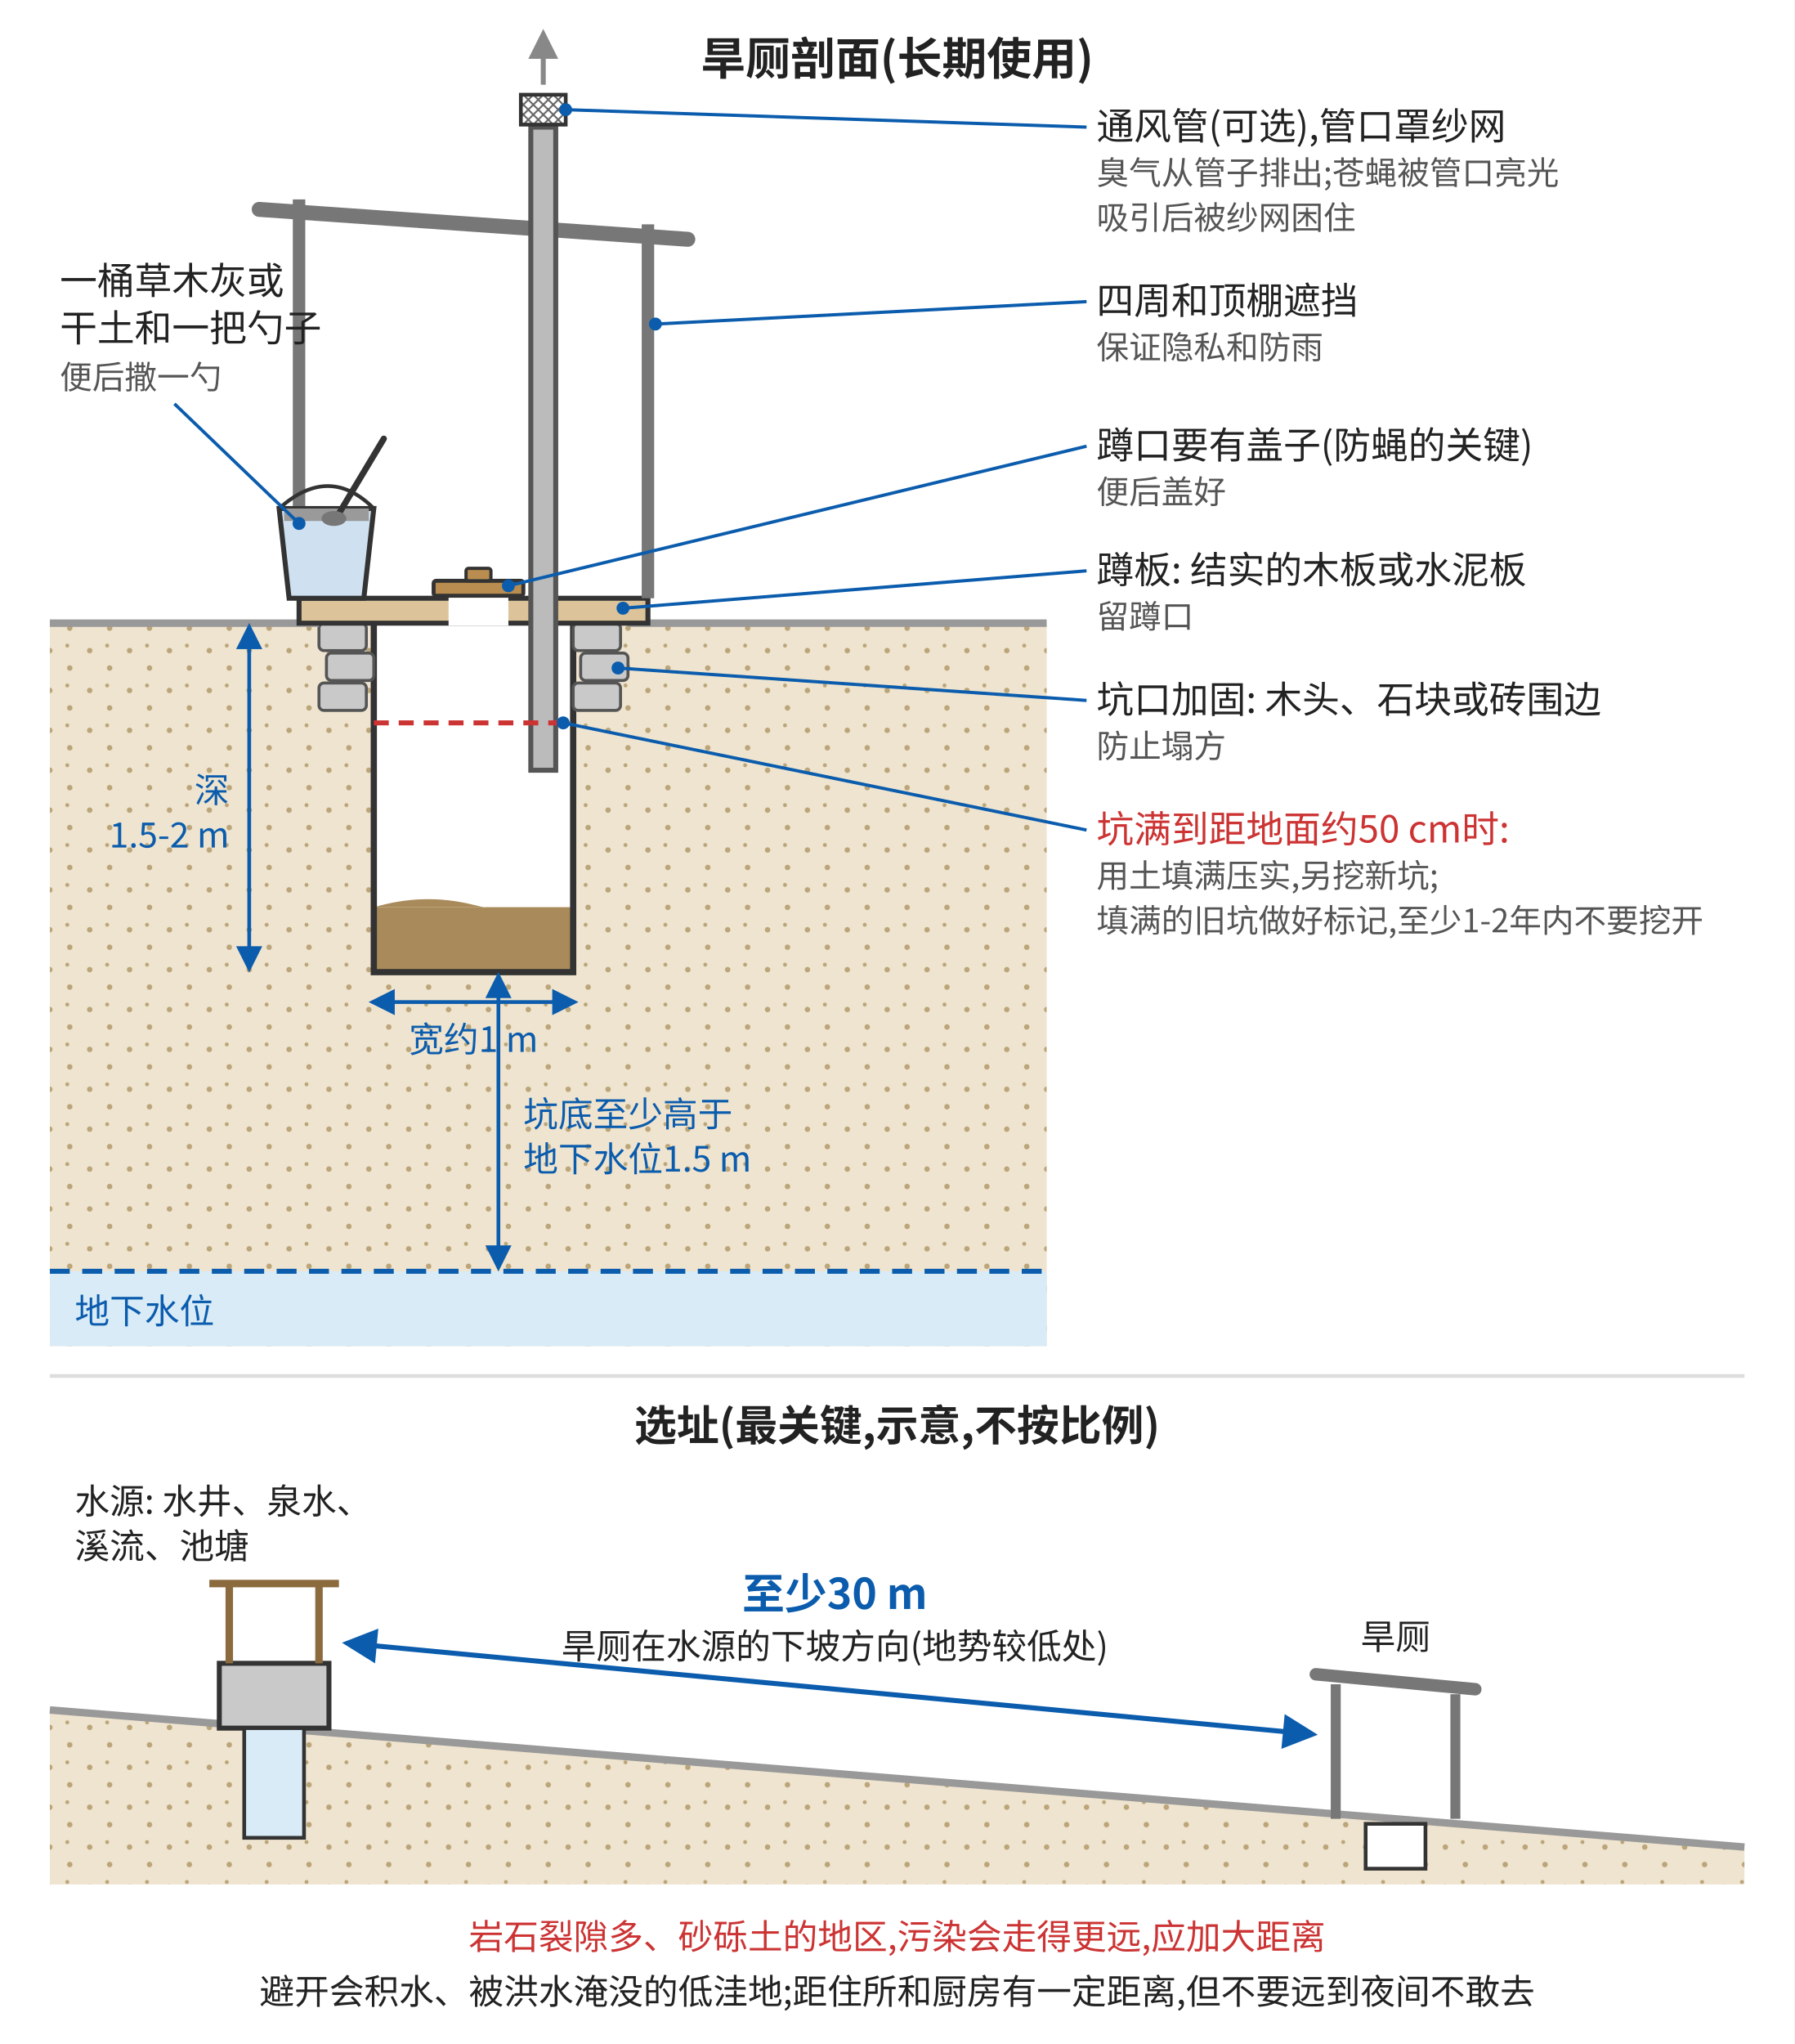
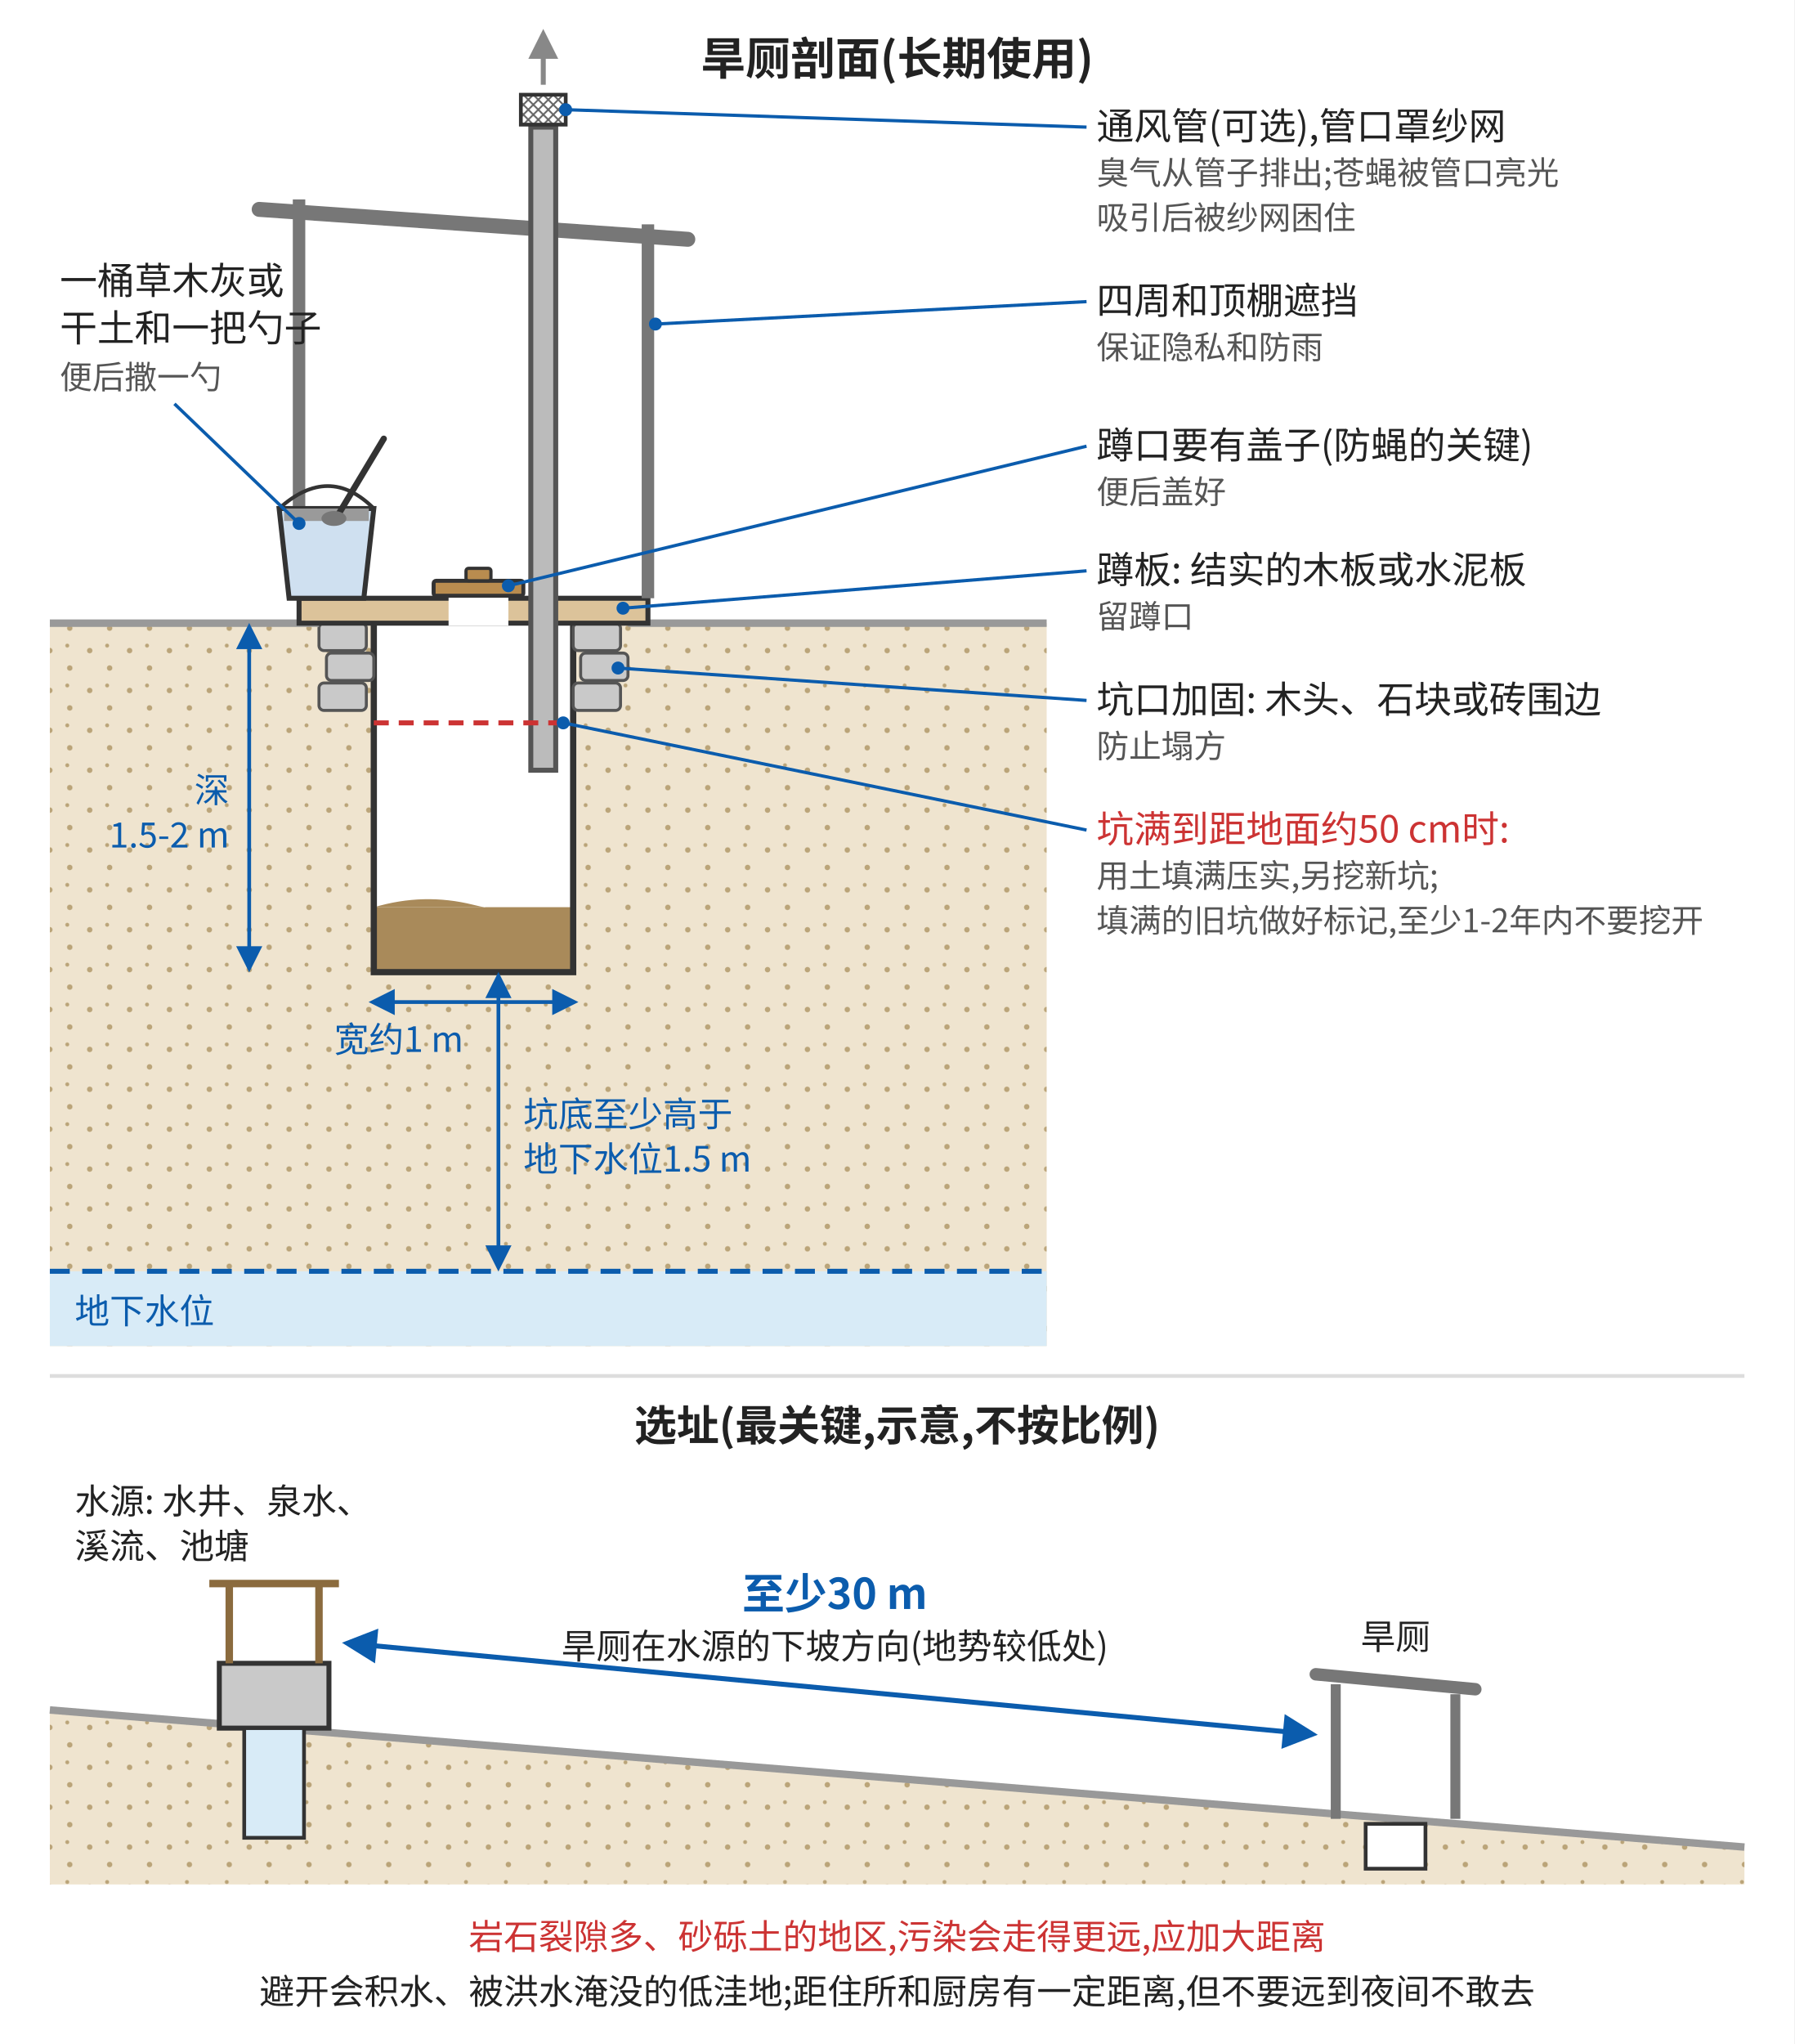
<svg xmlns="http://www.w3.org/2000/svg" viewBox="0 0 720 820" width="720" height="820" role="img" aria-label="旱厕剖面和选址:坑宽约1 m、深1.5-2 m,坑口用木头、石块或砖围边加固,上铺蹲板留蹲口,蹲口要有盖子;可选的通风管从坑内通出顶棚,管口罩纱网;旁边放一桶草木灰或干土和勺子,便后撒一勺;坑底至少高于地下水位1.5 m;坑满到距地面约50 cm时用土填满压实,另挖新坑。旱厕距离水井、泉水、溪流、池塘至少30 m,并位于水源的下坡方向" font-family="'Noto Sans CJK SC','PingFang SC','Microsoft YaHei',sans-serif">
  <rect width="100%" height="100%" fill="#fff" />
  <defs>
    <pattern id="soil" width="16" height="16" patternUnits="userSpaceOnUse">
      <rect width="16" height="16" fill="#efe4cf" />
      <circle cx="4" cy="5" r="1.1" fill="#bba57a" />
      <circle cx="12" cy="12" r="1.1" fill="#bba57a" />
      <circle cx="11" cy="3" r="0.8" fill="#bba57a" />
    </pattern>
    <pattern id="screen" width="4" height="4" patternUnits="userSpaceOnUse">
      <rect width="4" height="4" fill="#fff" />
      <path d="M0 0 L4 4 M4 0 L0 4" stroke="#666" stroke-width="0.7" />
    </pattern>
    <marker id="arB" viewBox="0 0 10 10" refX="8" refY="5" markerWidth="7" markerHeight="7" orient="auto">
      <path d="M0 0 L10 5 L0 10 Z" fill="#0b5cad" />
    </marker>
    <marker id="arB0" viewBox="0 0 10 10" refX="2" refY="5" markerWidth="7" markerHeight="7" orient="auto">
      <path d="M10 0 L0 5 L10 10 Z" fill="#0b5cad" />
    </marker>
    <marker id="arG" viewBox="0 0 10 10" refX="8" refY="5" markerWidth="6" markerHeight="6" orient="auto">
      <path d="M0 0 L10 5 L0 10 Z" fill="#888" />
    </marker>
  </defs>
  <g fill="#222">
    <text x="360" y="30" font-size="18" font-weight="bold" text-anchor="middle">旱厕剖面(长期使用)</text>
    <rect x="20" y="250" width="400" height="290" fill="url(#soil)" />
    <rect x="150" y="250" width="80" height="140" fill="#fff" />
    <path d="M150 364 L230 364 L230 390 L150 390 Z" fill="#a98a5a" />
    <path d="M150 364 Q170 358 190 363 T230 364" fill="#a98a5a" />
    <path d="M150 250 L150 390 L230 390 L230 250" fill="none" stroke="#333" stroke-width="2.5" />
    <rect x="20" y="510" width="400" height="30" fill="#d8ebf7" />
    <path d="M20 510 L420 510" stroke="#0b5cad" stroke-width="2" stroke-dasharray="8 5" />
    <text x="30" y="531" font-size="14" fill="#0b5cad">地下水位</text>
    <rect x="128" y="250" width="19" height="11" rx="2" fill="#c9c9c9" stroke="#555" stroke-width="1.2" />
    <rect x="131" y="262" width="19" height="11" rx="2" fill="#c9c9c9" stroke="#555" stroke-width="1.2" />
    <rect x="128" y="274" width="19" height="11" rx="2" fill="#c9c9c9" stroke="#555" stroke-width="1.2" />
    <rect x="230" y="250" width="19" height="11" rx="2" fill="#c9c9c9" stroke="#555" stroke-width="1.2" />
    <rect x="233" y="262" width="19" height="11" rx="2" fill="#c9c9c9" stroke="#555" stroke-width="1.2" />
    <rect x="230" y="274" width="19" height="11" rx="2" fill="#c9c9c9" stroke="#555" stroke-width="1.2" />
    <path d="M20 250 L128 250 M252 250 L420 250" stroke="#999" stroke-width="3" />
    <rect x="120" y="240" width="140" height="10" fill="#dcc39a" stroke="#333" stroke-width="2" />
    <rect x="180" y="239" width="24" height="12" fill="#fff" />
    <rect x="174" y="233" width="36" height="6" rx="1" fill="#b98c4f" stroke="#333" stroke-width="1.6" />
    <rect x="187.0" y="228" width="10" height="5" rx="1" fill="#b98c4f" stroke="#333" stroke-width="1.3" />
    <path d="M120 240 L120 80 M260 240 L260 90" stroke="#777" stroke-width="5" />
    <path d="M104 84 L276 96" stroke="#777" stroke-width="6" stroke-linecap="round" />
    <rect x="212" y="50" width="12" height="260" fill="#555" />
    <rect x="214" y="52" width="8" height="256" fill="#bbb" />
    <rect x="209" y="38" width="18" height="12" fill="url(#screen)" stroke="#333" stroke-width="1.5" />
    <path d="M218 34 L218 14" stroke="#888" stroke-width="2" marker-end="url(#arG)" />
    <path d="M112 204 L116 240 L146 240 L150 204 Z" fill="#cfe0f0" stroke="#333" stroke-width="2" />
    <path d="M112 204 Q132 186 150 204" fill="none" stroke="#333" stroke-width="1.5" />
    <rect x="114" y="204" width="34" height="5" fill="#9a9a9a" />
    <path d="M136 206 L154 176" stroke="#333" stroke-width="2.5" stroke-linecap="round" />
    <ellipse cx="134" cy="208" rx="5" ry="3" fill="#777" />
    <path d="M150 290 L230 290" stroke="#c33" stroke-width="2" stroke-dasharray="6 4" />
    <path d="M150 402 L230 402" stroke="#0b5cad" stroke-width="1.5" marker-start="url(#arB0)" marker-end="url(#arB)" />
-     <text x="190.0" y="422" font-size="14" text-anchor="middle" fill="#0b5cad">宽约1 m</text>
+     <text x="160.0" y="422" font-size="14" text-anchor="middle" fill="#0b5cad">宽约1 m</text>
    <path d="M100 252 L100 388" stroke="#0b5cad" stroke-width="1.5" marker-start="url(#arB0)" marker-end="url(#arB)" />
    <text x="92" y="322" font-size="14" text-anchor="end" fill="#0b5cad">深</text>
    <text x="92" y="340" font-size="14" text-anchor="end" fill="#0b5cad">1.5-2 m</text>
    <path d="M200 392 L200 508" stroke="#0b5cad" stroke-width="1.5" marker-start="url(#arB0)" marker-end="url(#arB)" />
    <text x="210" y="452" font-size="14" fill="#0b5cad">坑底至少高于</text>
    <text x="210" y="470" font-size="14" fill="#0b5cad">地下水位1.5 m</text>
    <text x="440" y="56" font-size="15" fill="#222">通风管(可选),管口罩纱网</text>
    <text x="440" y="74" font-size="13" fill="#555">臭气从管子排出;苍蝇被管口亮光</text>
    <text x="440" y="92" font-size="13" fill="#555">吸引后被纱网困住</text>
    <line x1="436" y1="51" x2="227" y2="44" stroke="#0b5cad" stroke-width="1.3" />
    <circle cx="227" cy="44" r="2.6" fill="#0b5cad" />
    <text x="440" y="126" font-size="15" fill="#222">四周和顶棚遮挡</text>
    <text x="440" y="144" font-size="13" fill="#555">保证隐私和防雨</text>
    <line x1="436" y1="121" x2="263" y2="130" stroke="#0b5cad" stroke-width="1.3" />
    <circle cx="263" cy="130" r="2.6" fill="#0b5cad" />
    <text x="440" y="184" font-size="15" fill="#222">蹲口要有盖子(防蝇的关键)</text>
    <text x="440" y="202" font-size="13" fill="#555">便后盖好</text>
    <line x1="436" y1="179" x2="204.0" y2="235" stroke="#0b5cad" stroke-width="1.3" />
    <circle cx="204.0" cy="235" r="2.6" fill="#0b5cad" />
    <text x="440" y="234" font-size="15" fill="#222">蹲板: 结实的木板或水泥板</text>
    <text x="440" y="252" font-size="13" fill="#555">留蹲口</text>
    <line x1="436" y1="229" x2="250" y2="244" stroke="#0b5cad" stroke-width="1.3" />
    <circle cx="250" cy="244" r="2.6" fill="#0b5cad" />
    <text x="440" y="286" font-size="15" fill="#222">坑口加固: 木头、石块或砖围边</text>
    <text x="440" y="304" font-size="13" fill="#555">防止塌方</text>
    <line x1="436" y1="281" x2="248" y2="268" stroke="#0b5cad" stroke-width="1.3" />
    <circle cx="248" cy="268" r="2.6" fill="#0b5cad" />
    <text x="440" y="338" font-size="15" fill="#c33">坑满到距地面约50 cm时:</text>
    <text x="440" y="356" font-size="13" fill="#555">用土填满压实,另挖新坑;</text>
    <text x="440" y="374" font-size="13" fill="#555">填满的旧坑做好标记,至少1-2年内不要挖开</text>
    <line x1="436" y1="333" x2="226" y2="290" stroke="#0b5cad" stroke-width="1.3" />
    <circle cx="226" cy="290" r="2.6" fill="#0b5cad" />
    <text x="24" y="118" font-size="15">一桶草木灰或</text>
    <text x="24" y="137" font-size="15">干土和一把勺子</text>
    <text x="24" y="156" font-size="13" fill="#555">便后撒一勺</text>
    <line x1="70" y1="162" x2="120" y2="210" stroke="#0b5cad" stroke-width="1.3" />
    <circle cx="120" cy="210" r="2.6" fill="#0b5cad" />
    <line x1="20" y1="552" x2="700" y2="552" stroke="#ddd" stroke-width="1.5" />
    <text x="360" y="578" font-size="17" font-weight="bold" text-anchor="middle">选址(最关键,示意,不按比例)</text>
    <path d="M20 686 L700 741 L700 756 L20 756 Z" fill="url(#soil)" />
    <path d="M20 686 L700 741" stroke="#999" stroke-width="3" />
    <rect x="88" y="667.279" width="44" height="26" fill="#c9c9c9" stroke="#333" stroke-width="2" />
    <path d="M84 635.279 L136 635.279 M92 635.279 L92 667.279 M128 635.279 L128 667.279" stroke="#8b6b3e" stroke-width="3" />
    <rect x="98" y="693.279" width="24" height="44" fill="#d8ebf7" stroke="#333" stroke-width="1.5" />
    <text x="30" y="607.279" font-size="14">水源: 水井、泉水、</text>
    <text x="30" y="625.279" font-size="14">溪流、池塘</text>
    <path d="M536 729.676 L536 675.676 M584 679.676 L584 729.676" fill="none" stroke="#777" stroke-width="4" />
    <path d="M528 671.676 L592 677.676" stroke="#777" stroke-width="5" stroke-linecap="round" />
    <rect x="548" y="731.676" width="24" height="18" fill="#fff" stroke="#333" stroke-width="1.5" />
    <text x="560" y="661.676" font-size="14" text-anchor="middle">旱厕</text>
    <path d="M140 659.279 L526 695.676" stroke="#0b5cad" stroke-width="2" marker-start="url(#arB0)" marker-end="url(#arB)" />
    <text x="335.0" y="645.478" font-size="17" font-weight="bold" text-anchor="middle" fill="#0b5cad">至少30 m</text>
    <text x="335.0" y="665.478" font-size="14" text-anchor="middle">旱厕在水源的下坡方向(地势较低处)</text>
    <text x="360" y="782" font-size="14" text-anchor="middle" fill="#c33">岩石裂隙多、砂砾土的地区,污染会走得更远,应加大距离</text>
    <text x="360" y="804" font-size="14" text-anchor="middle">避开会积水、被洪水淹没的低洼地;距住所和厨房有一定距离,但不要远到夜间不敢去</text>
  </g>
</svg>
